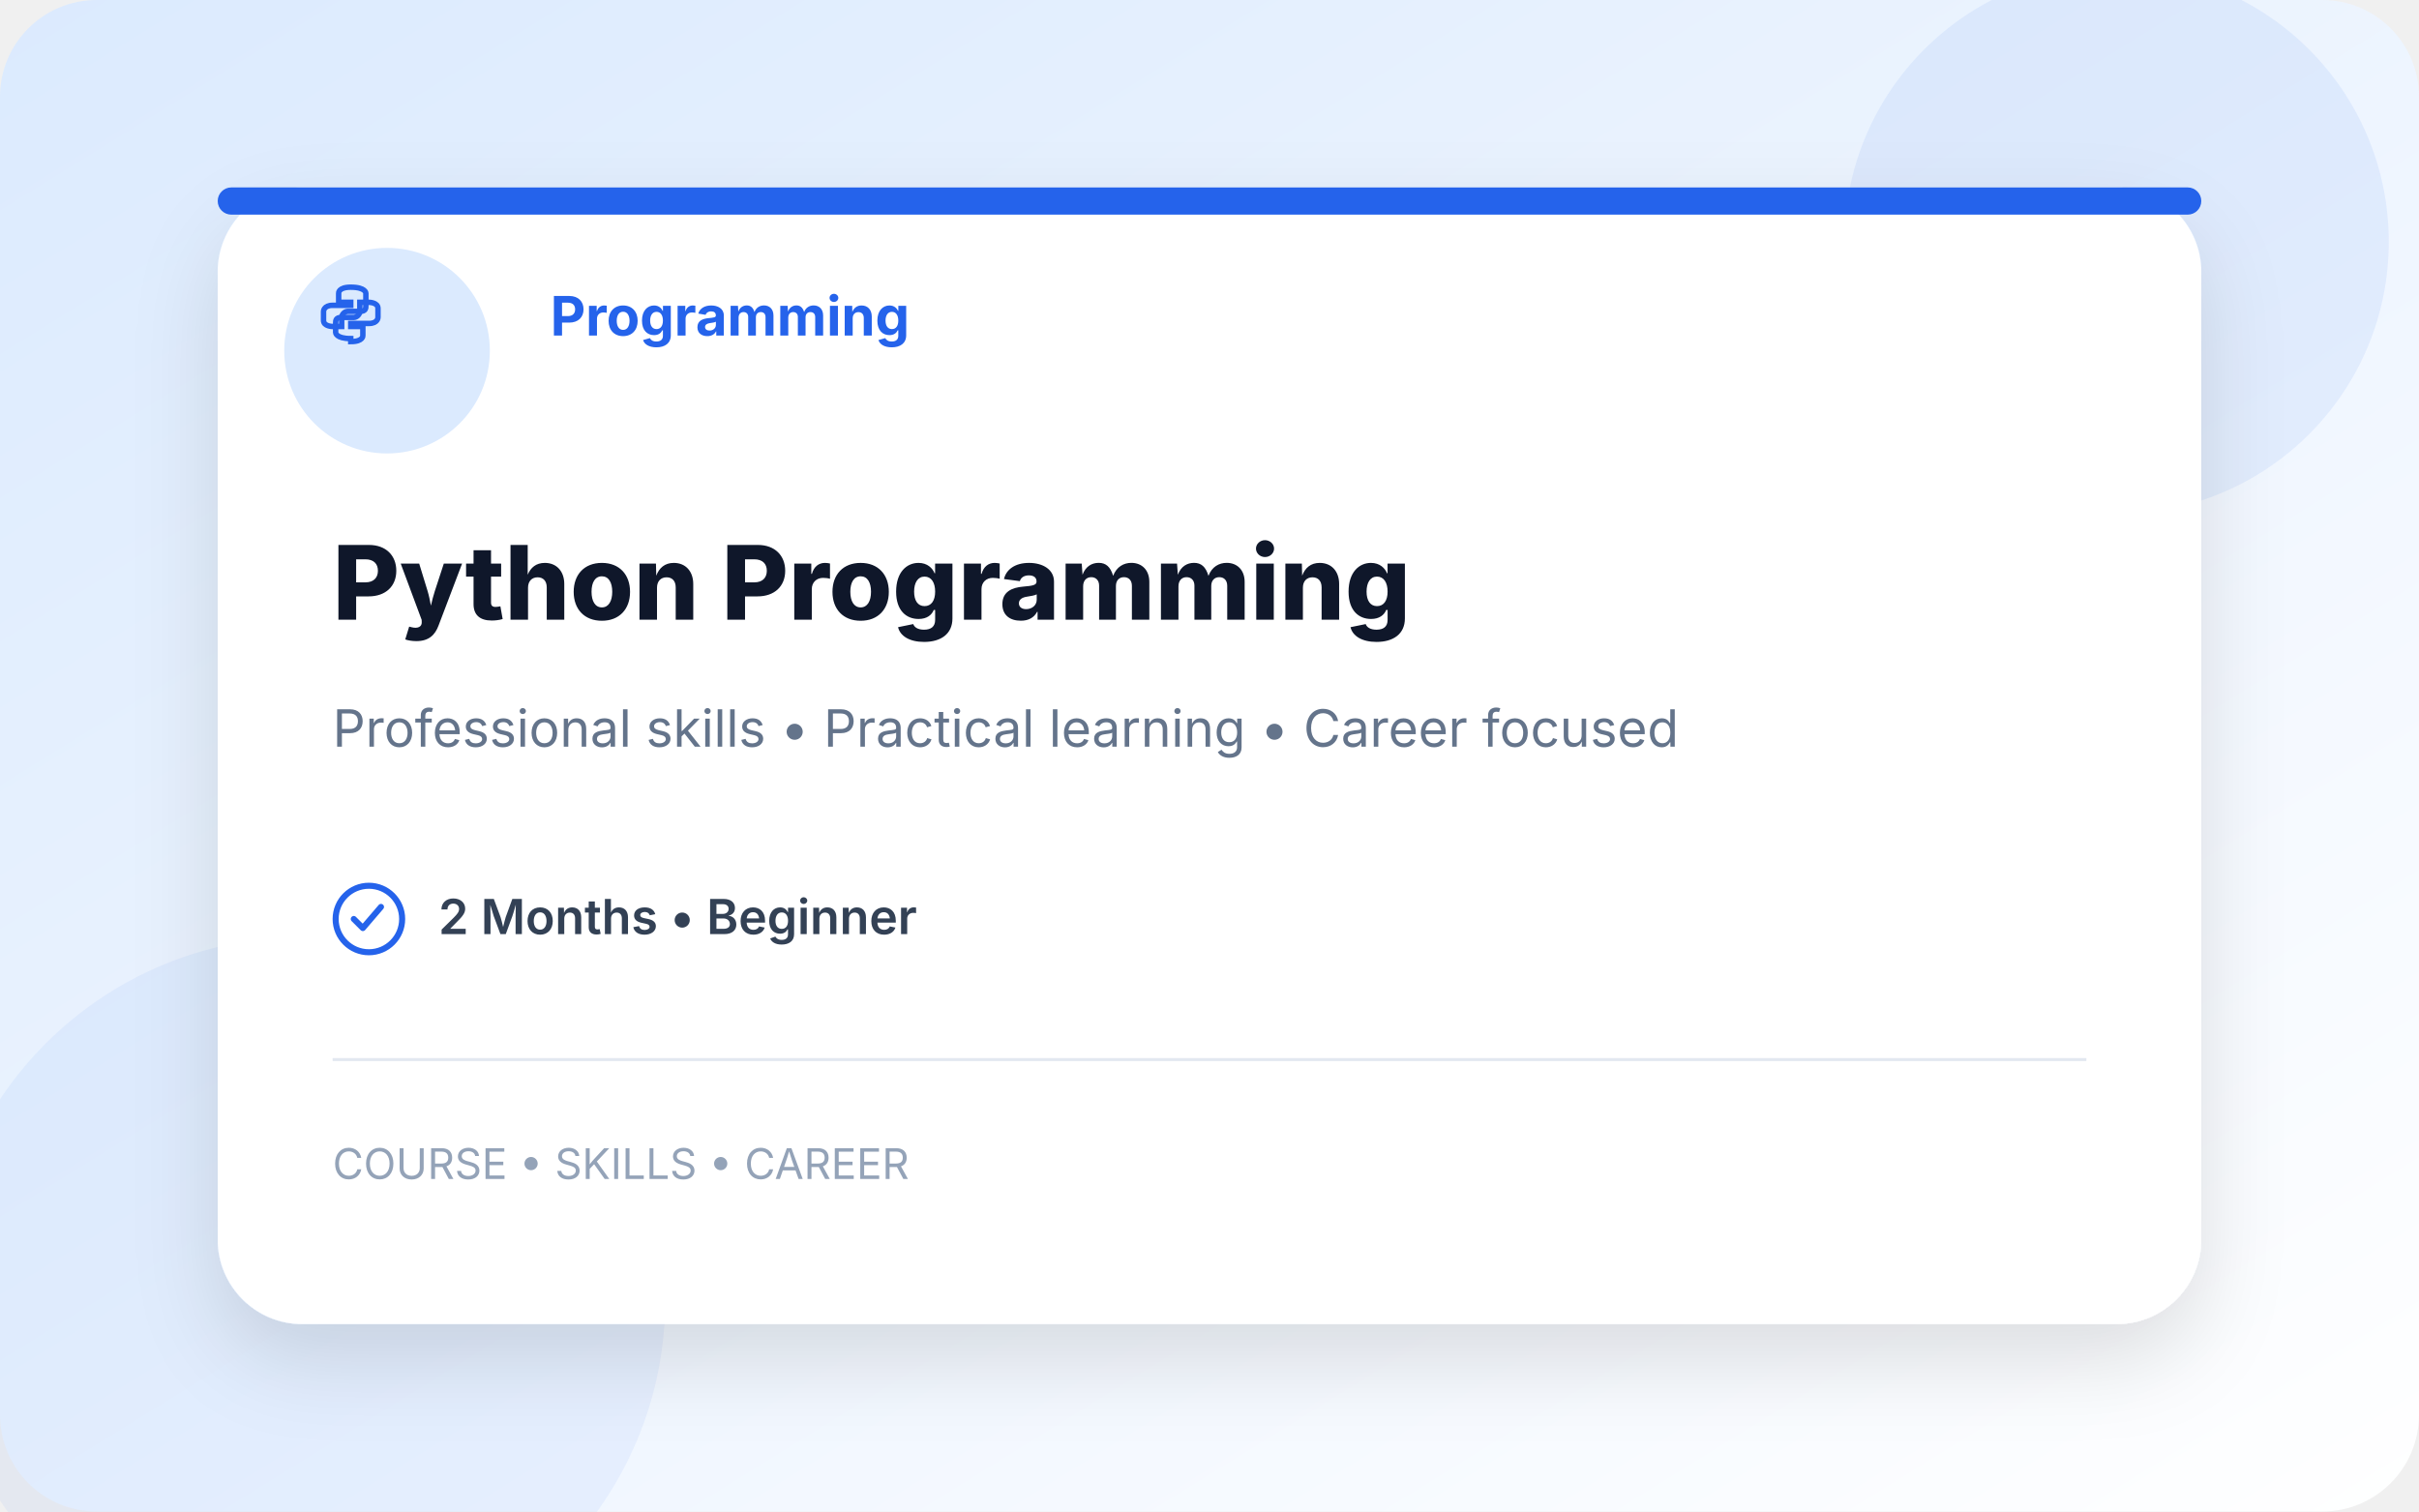
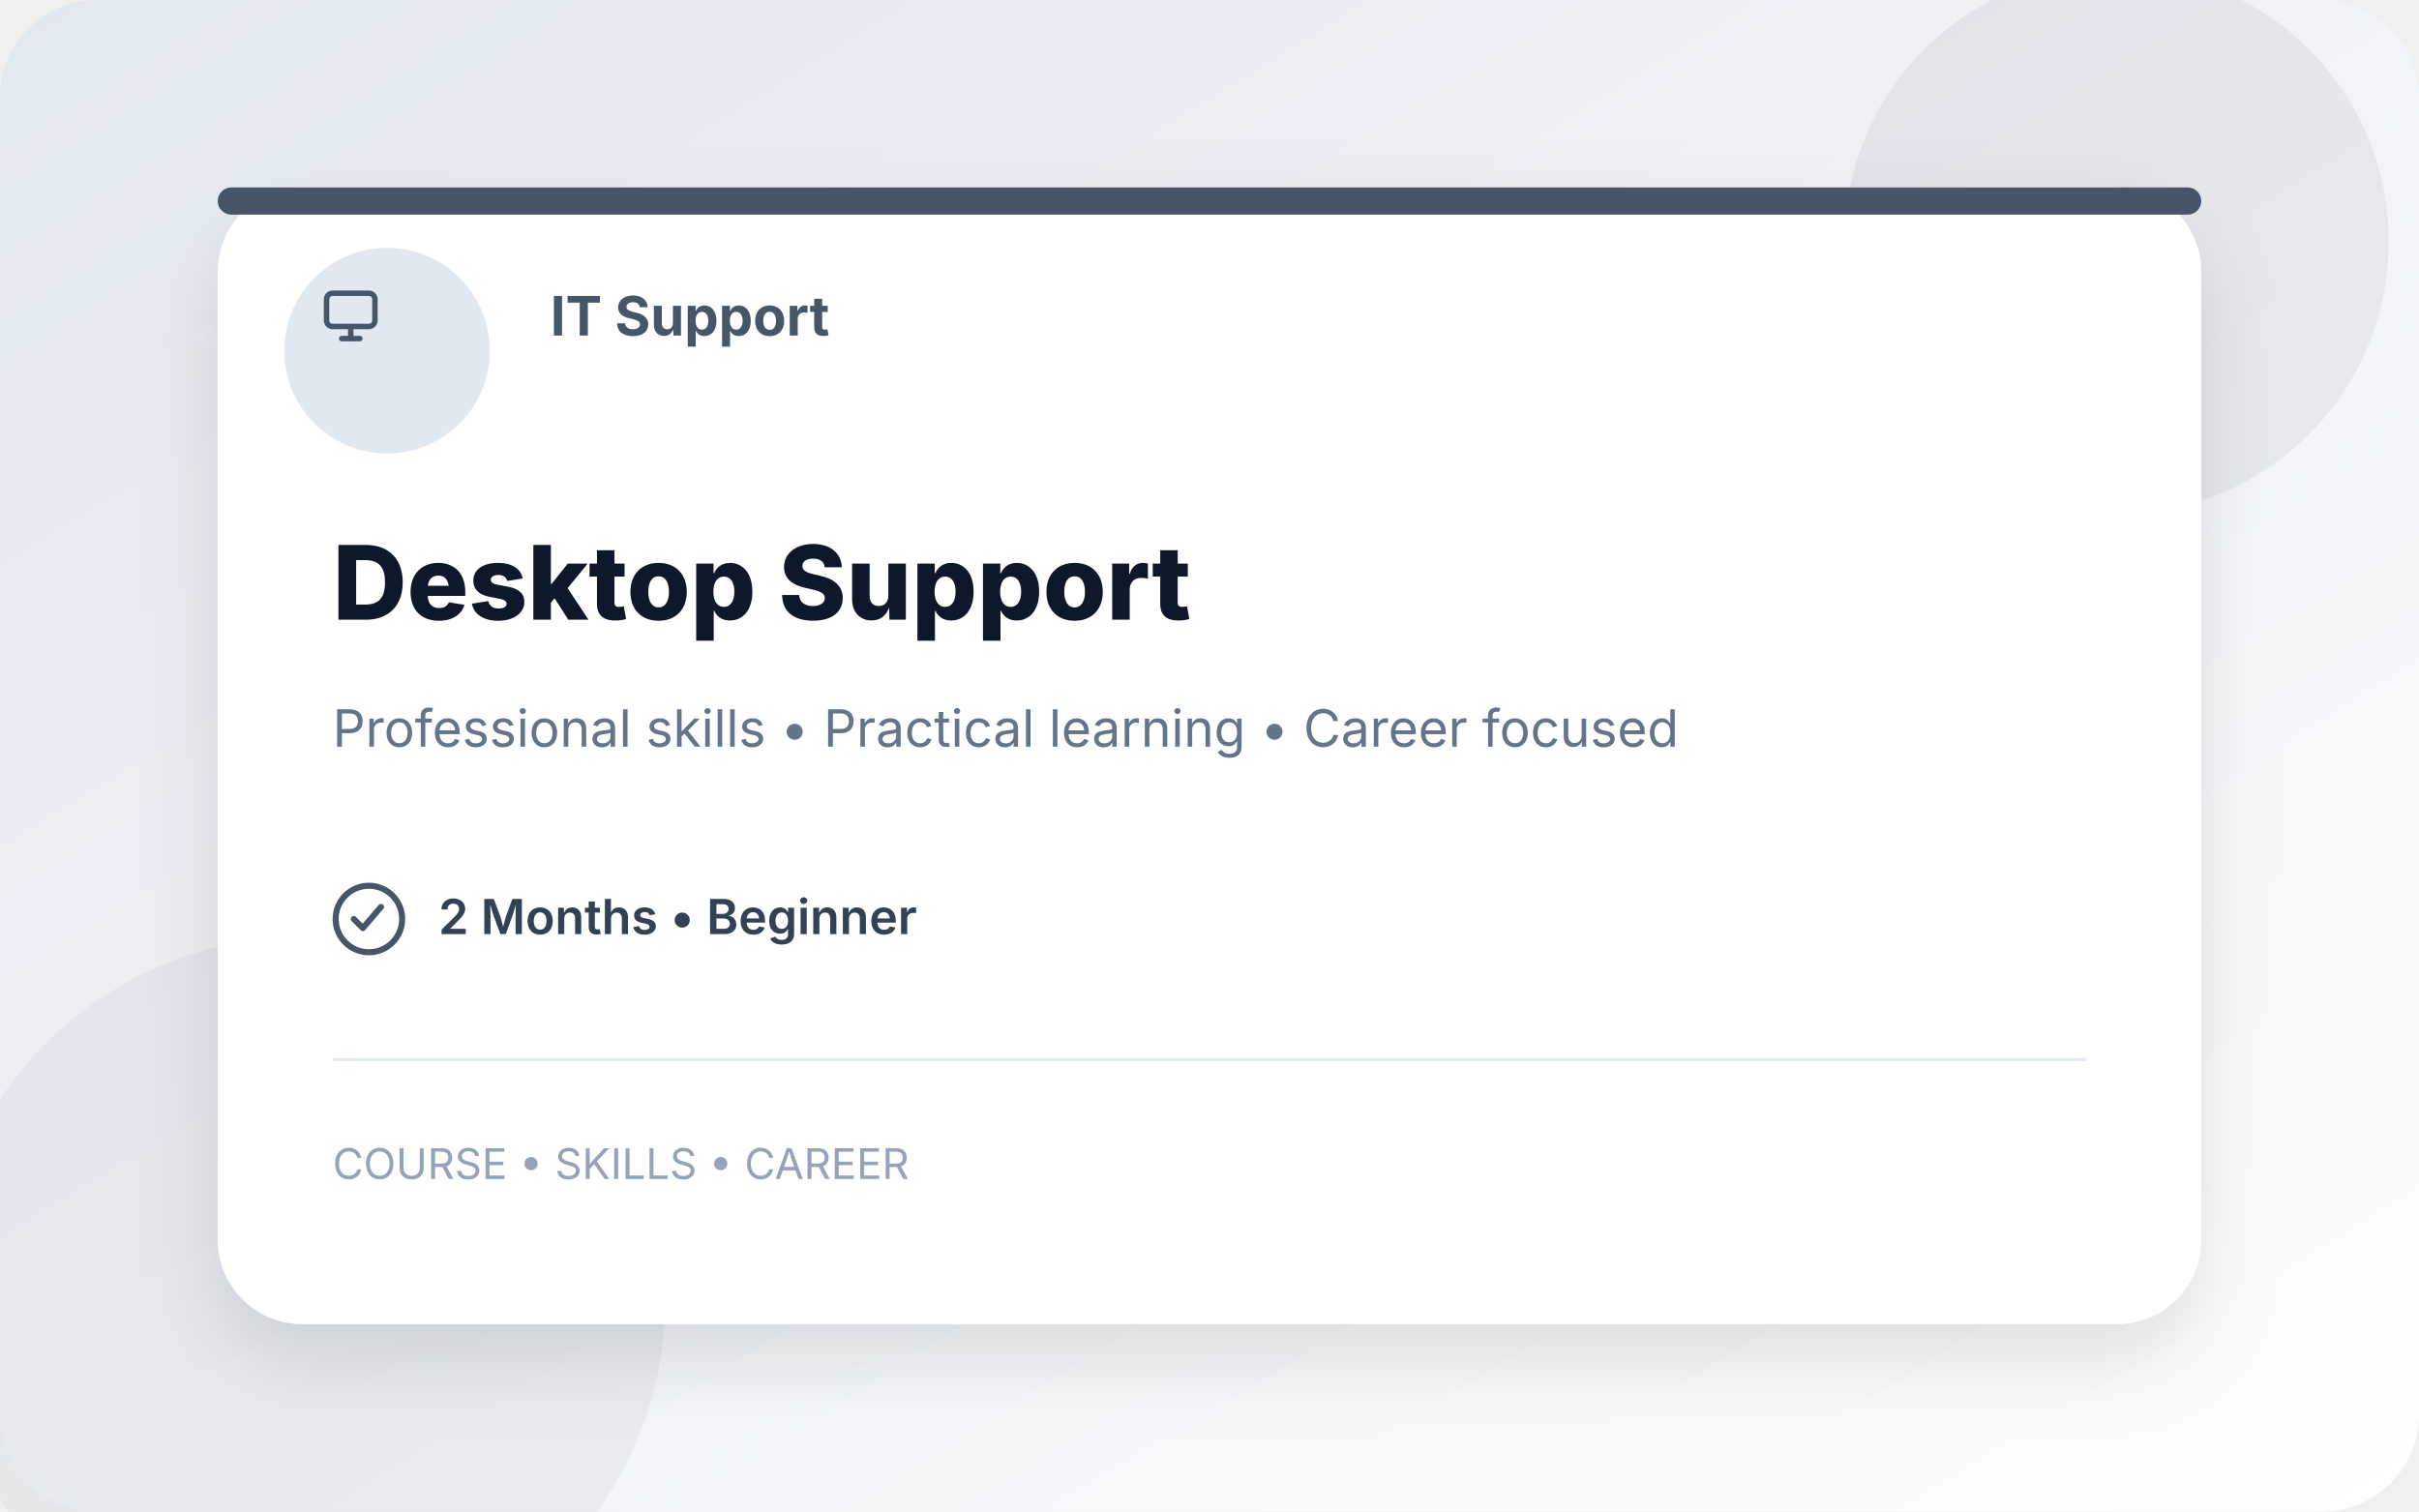
<svg xmlns="http://www.w3.org/2000/svg" viewBox="0 0 800 500" role="img" aria-labelledby="title desc">
  <defs>
    <linearGradient id="bg" x1="0" y1="0" x2="1" y2="1">
-       <stop offset="0" stop-color="#DBEAFE" />
+       <stop offset="0" stop-color="#E2E8F0" />
      <stop offset="1" stop-color="#ffffff" />
    </linearGradient>
    <filter id="shadow" x="-20%" y="-20%" width="140%" height="140%">
      <feDropShadow dx="0" dy="12" stdDeviation="14" flood-opacity=".12" />
    </filter>
  </defs>
  <rect width="800" height="500" rx="32" fill="url(#bg)" />
-   <circle cx="700" cy="80" r="90" fill="#2563EB" opacity=".08" />
-   <circle cx="100" cy="430" r="120" fill="#2563EB" opacity=".06" />
+   <circle cx="700" cy="80" r="90" fill="#475569" opacity=".08" />
+   <circle cx="100" cy="430" r="120" fill="#475569" opacity=".06" />
  <g filter="url(#shadow)">
    <rect x="72" y="62" width="656" height="376" rx="28" fill="#fff" />
  </g>
-   <rect x="72" y="62" width="656" height="9" rx="4.5" fill="#2563EB" />
-   <circle cx="128" cy="116" r="34" fill="#DBEAFE" />
-   <g transform="translate(104 92)" style="color:#2563EB">
-     <path d="M12 3c-4.2 0-4 2-4 2v3h4v1H6c-3 0-3 2-3 2v3c0 2 3 2 3 2h3v-3c0-1 1-2 2-2h4c2 0 2-1 2-2V5s0-2-5-2Z" fill="none" stroke="currentColor" stroke-width="1.8" />
-     <path d="M12 21c4.2 0 4-2 4-2v-3h-4v-1h6c3 0 3-2 3-2v-3c0-2-3-2-3-2h-3v3c0 1-1 2-2 2H9c-2 0-2 1-2 2v3s0 2 5 2Z" fill="none" stroke="currentColor" stroke-width="1.8" />
+   <rect x="72" y="62" width="656" height="9" rx="4.5" fill="#475569" />
+   <circle cx="128" cy="116" r="34" fill="#E2E8F0" />
+   <g transform="translate(104 92)" style="color:#475569">
+     <rect x="4" y="5" width="16" height="11" rx="2" fill="none" stroke="currentColor" stroke-width="1.8" />
+     <path d="M9 20h6M12 16v4" stroke="currentColor" stroke-width="1.8" stroke-linecap="round" />
  </g>
-   <text x="182" y="111" font-family="Inter,Segoe UI,Arial,sans-serif" font-size="18" font-weight="700" fill="#2563EB">Programming</text>
-   <text x="110" y="205" font-family="Inter,Segoe UI,Arial,sans-serif" font-size="34" font-weight="800" fill="#0F172A">Python Programming</text>
+   <text x="182" y="111" font-family="Inter,Segoe UI,Arial,sans-serif" font-size="18" font-weight="700" fill="#475569">IT Support</text>
+   <text x="110" y="205" font-family="Inter,Segoe UI,Arial,sans-serif" font-size="34" font-weight="800" fill="#0F172A">Desktop Support</text>
  <text x="110" y="247" font-family="Inter,Segoe UI,Arial,sans-serif" font-size="17" fill="#64748B">Professional skills • Practical learning • Career focused</text>
-   <g transform="translate(110 292)" style="color:#2563EB">
+   <g transform="translate(110 292)" style="color:#475569">
    <circle cx="12" cy="12" r="11" fill="none" stroke="currentColor" stroke-width="2" />
    <path d="m7 12 3 3 6-7" fill="none" stroke="currentColor" stroke-width="2" stroke-linecap="round" stroke-linejoin="round" />
  </g>
  <text x="145" y="309" font-family="Inter,Segoe UI,Arial,sans-serif" font-size="16" font-weight="600" fill="#334155">2 Months  •  Beginner</text>
  <rect x="110" y="350" width="580" height="1" fill="#E2E8F0" />
  <text x="110" y="390" font-family="Inter,Segoe UI,Arial,sans-serif" font-size="14" fill="#94A3B8">COURSE • SKILLS • CAREER</text>
</svg>
